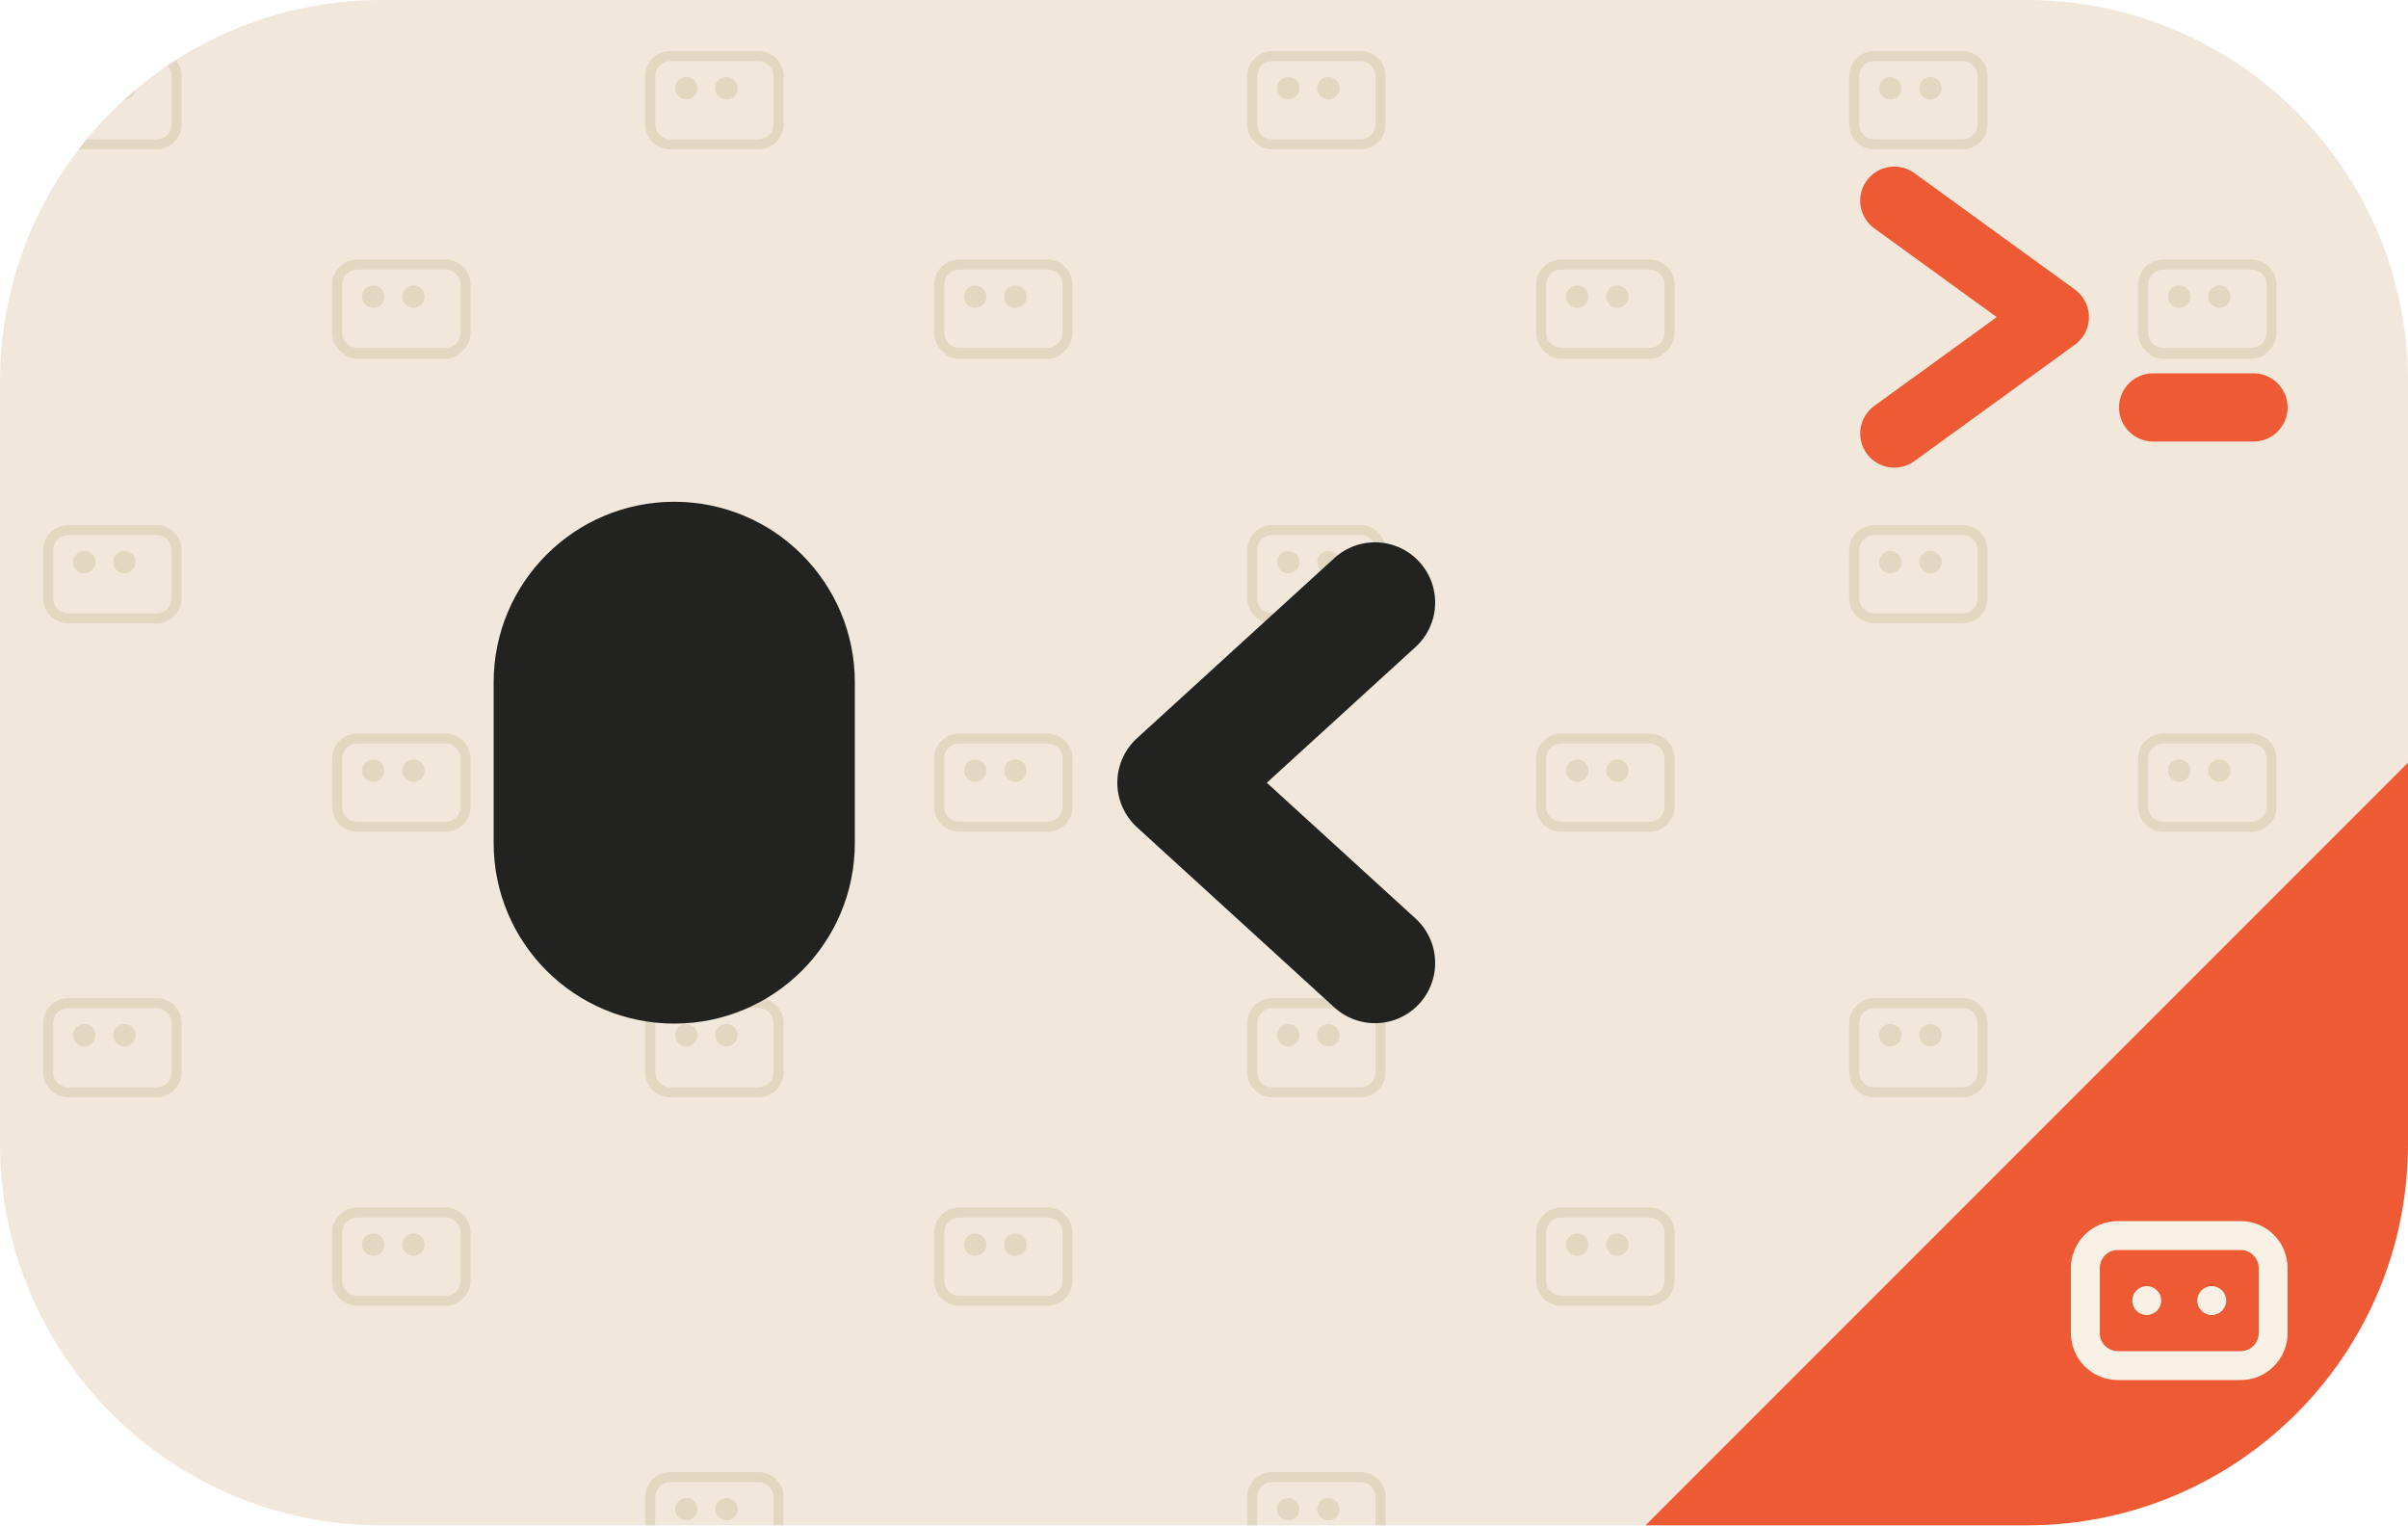
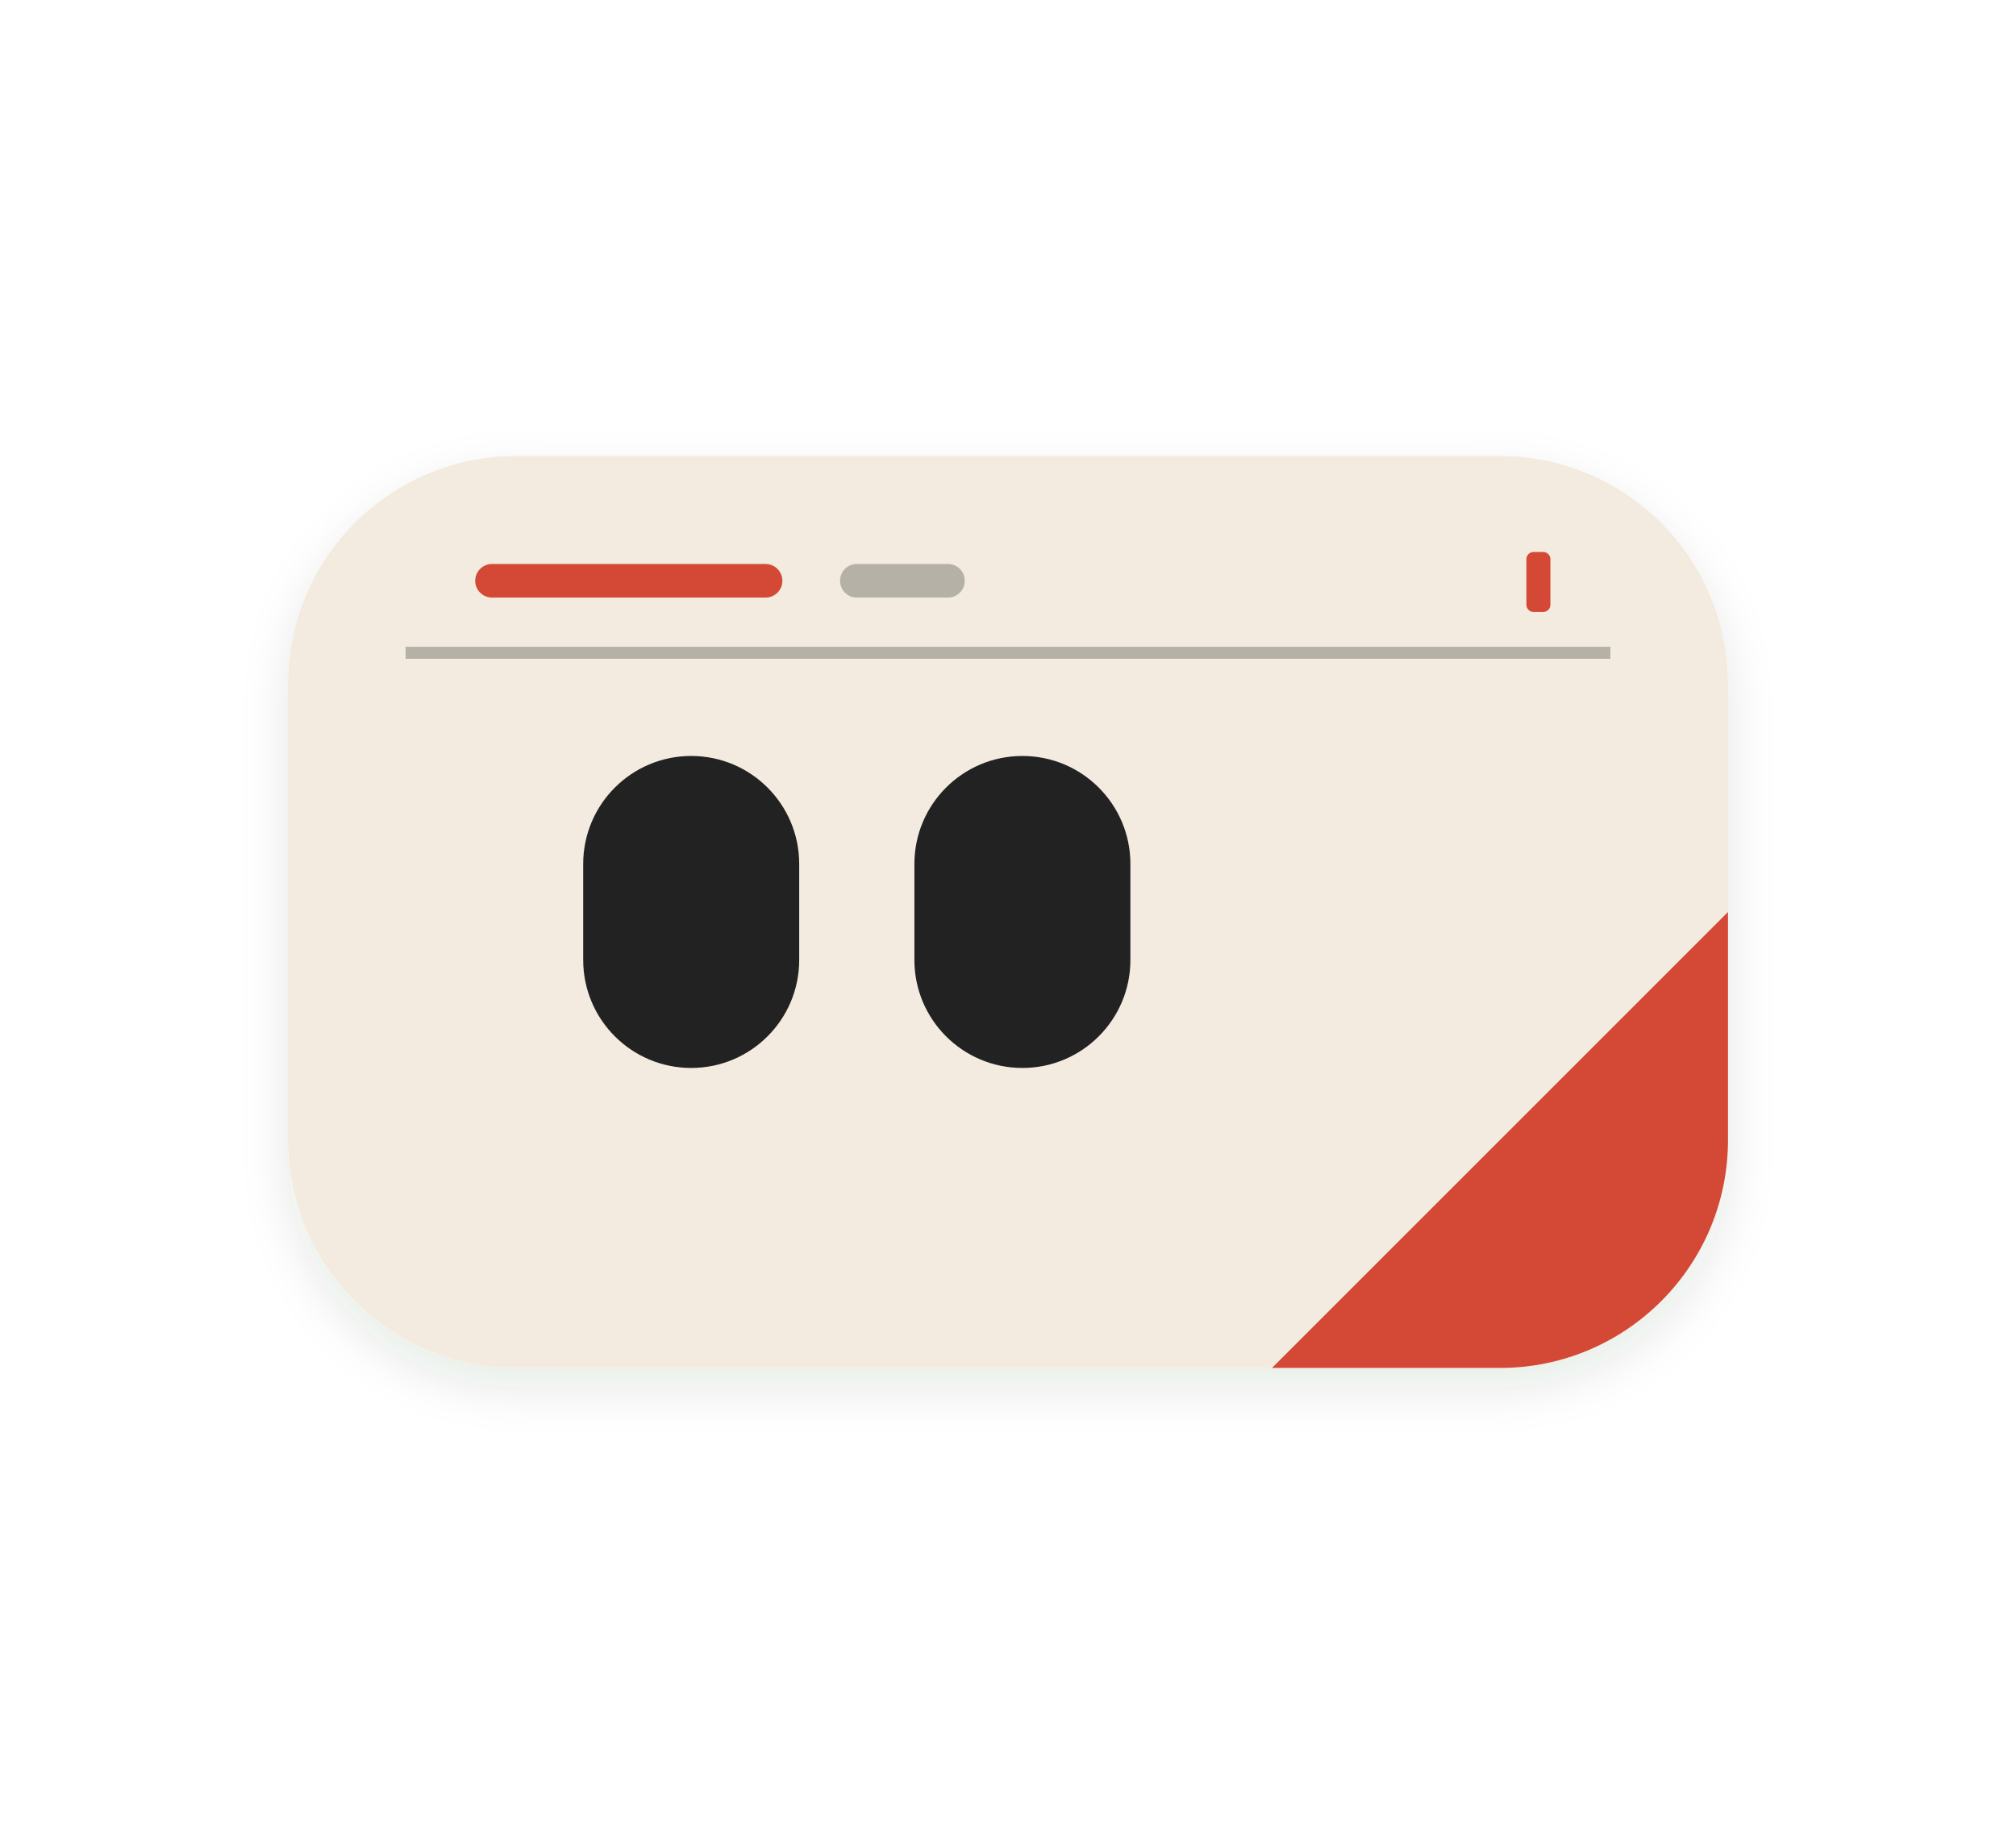
- <svg xmlns="http://www.w3.org/2000/svg" viewBox="0 0 600 380" role="img" aria-label="BenchGo">
+ <svg xmlns="http://www.w3.org/2000/svg" width="840" height="760" viewBox="0 0 840 760">
+   <g filter="url(#benchgo-soft-shadow)" data-effect="soft-shadow">
+     <g data-part="placement" transform="translate(120 190)">
+       <path data-part="body" d="M95 0H505A95 95 0 0 1 600 95V285A95 95 0 0 1 505 380H95A95 95 0 0 1 0 285V95A95 95 0 0 1 95 0Z" fill="#F3EBDF" />
+       <path data-part="corner" d="M410 380H505A95 95 0 0 0 600 285V190Z" fill="#D44A36" />
+       <g data-part="eyes" fill="#222222">
+         <rect x="123" y="125" width="90" height="130" rx="45" />
+         <rect x="261" y="125" width="90" height="130" rx="45" />
+       </g>
+       <g data-part="editor-strip">
+         <rect x="78" y="45" width="128" height="14" rx="7" fill="#D44A36" />
+         <rect x="230" y="45" width="52" height="14" rx="7" fill="#B6B1A7" />
+         <rect x="516" y="40" width="10" height="25" rx="3" fill="#D44A36" />
+         <path d="M49 82H551" fill="none" stroke="#B6B1A7" stroke-width="5" />
+       </g>
+     </g>
+   </g>
  <defs>
-     <clipPath id="bodyClip">
-       <path d="M95,0 H505 A95,95 0 0 1 600,95 V190 L410,380 H95 A95,95 0 0 1 0,285 V95 A95,95 0 0 1 95,0 Z" />
-     </clipPath>
-     <pattern id="winprint" width="150" height="118" patternUnits="userSpaceOnUse">
-       <g fill="none" stroke="#D9CCAF" stroke-width="2.5" opacity="0.6">
-         <rect x="12" y="14" width="32" height="22" rx="5" />
-         <rect x="84" y="66" width="32" height="22" rx="5" />
-       </g>
-       <g fill="#D9CCAF" opacity="0.6">
-         <circle cx="21" cy="22" r="2.8" />
-         <circle cx="31" cy="22" r="2.8" />
-         <circle cx="93" cy="74" r="2.8" />
-         <circle cx="103" cy="74" r="2.8" />
-       </g>
-     </pattern>
+     <filter id="benchgo-soft-shadow" x="-15%" y="-20%" width="130%" height="145%" color-interpolation-filters="sRGB">
+       <feDropShadow dx="0" dy="8" stdDeviation="10" flood-color="#1F2925" flood-opacity="0.10" />
+     </filter>
  </defs>
-   <path d="M95,0 H505 A95,95 0 0 1 600,95 V190 L410,380 H95 A95,95 0 0 1 0,285 V95 A95,95 0 0 1 95,0 Z" fill="#F1E8DB" />
-   <rect x="0" y="0" width="600" height="380" fill="url(#winprint)" clip-path="url(#bodyClip)" />
-   <g stroke="#EE5A33" stroke-width="17" stroke-linecap="round" stroke-linejoin="round" fill="none">
-     <polyline points="472,50 512,79 472,108" />
-   </g>
-   <rect x="528" y="93" width="42" height="17" rx="8.5" fill="#EE5A33" />
-   <rect x="123" y="125" width="90" height="130" rx="45" fill="#222321" />
-   <polyline points="342.6,150.1 293.4,195 342.6,239.9" stroke="#222321" stroke-width="30" stroke-linecap="round" stroke-linejoin="round" fill="none" />
-   <path d="M410,380 H505 A95,95 0 0 0 600,285 V190 Z" fill="#EE5A33" />
-   <g transform="translate(543 324) scale(0.9)">
-     <rect x="-26" y="-18" width="52" height="36" rx="9" fill="none" stroke="#F7F1E5" stroke-width="8" />
-     <circle cx="-9" cy="0" r="4" fill="#F7F1E5" />
-     <circle cx="9" cy="0" r="4" fill="#F7F1E5" />
-   </g>
</svg>
